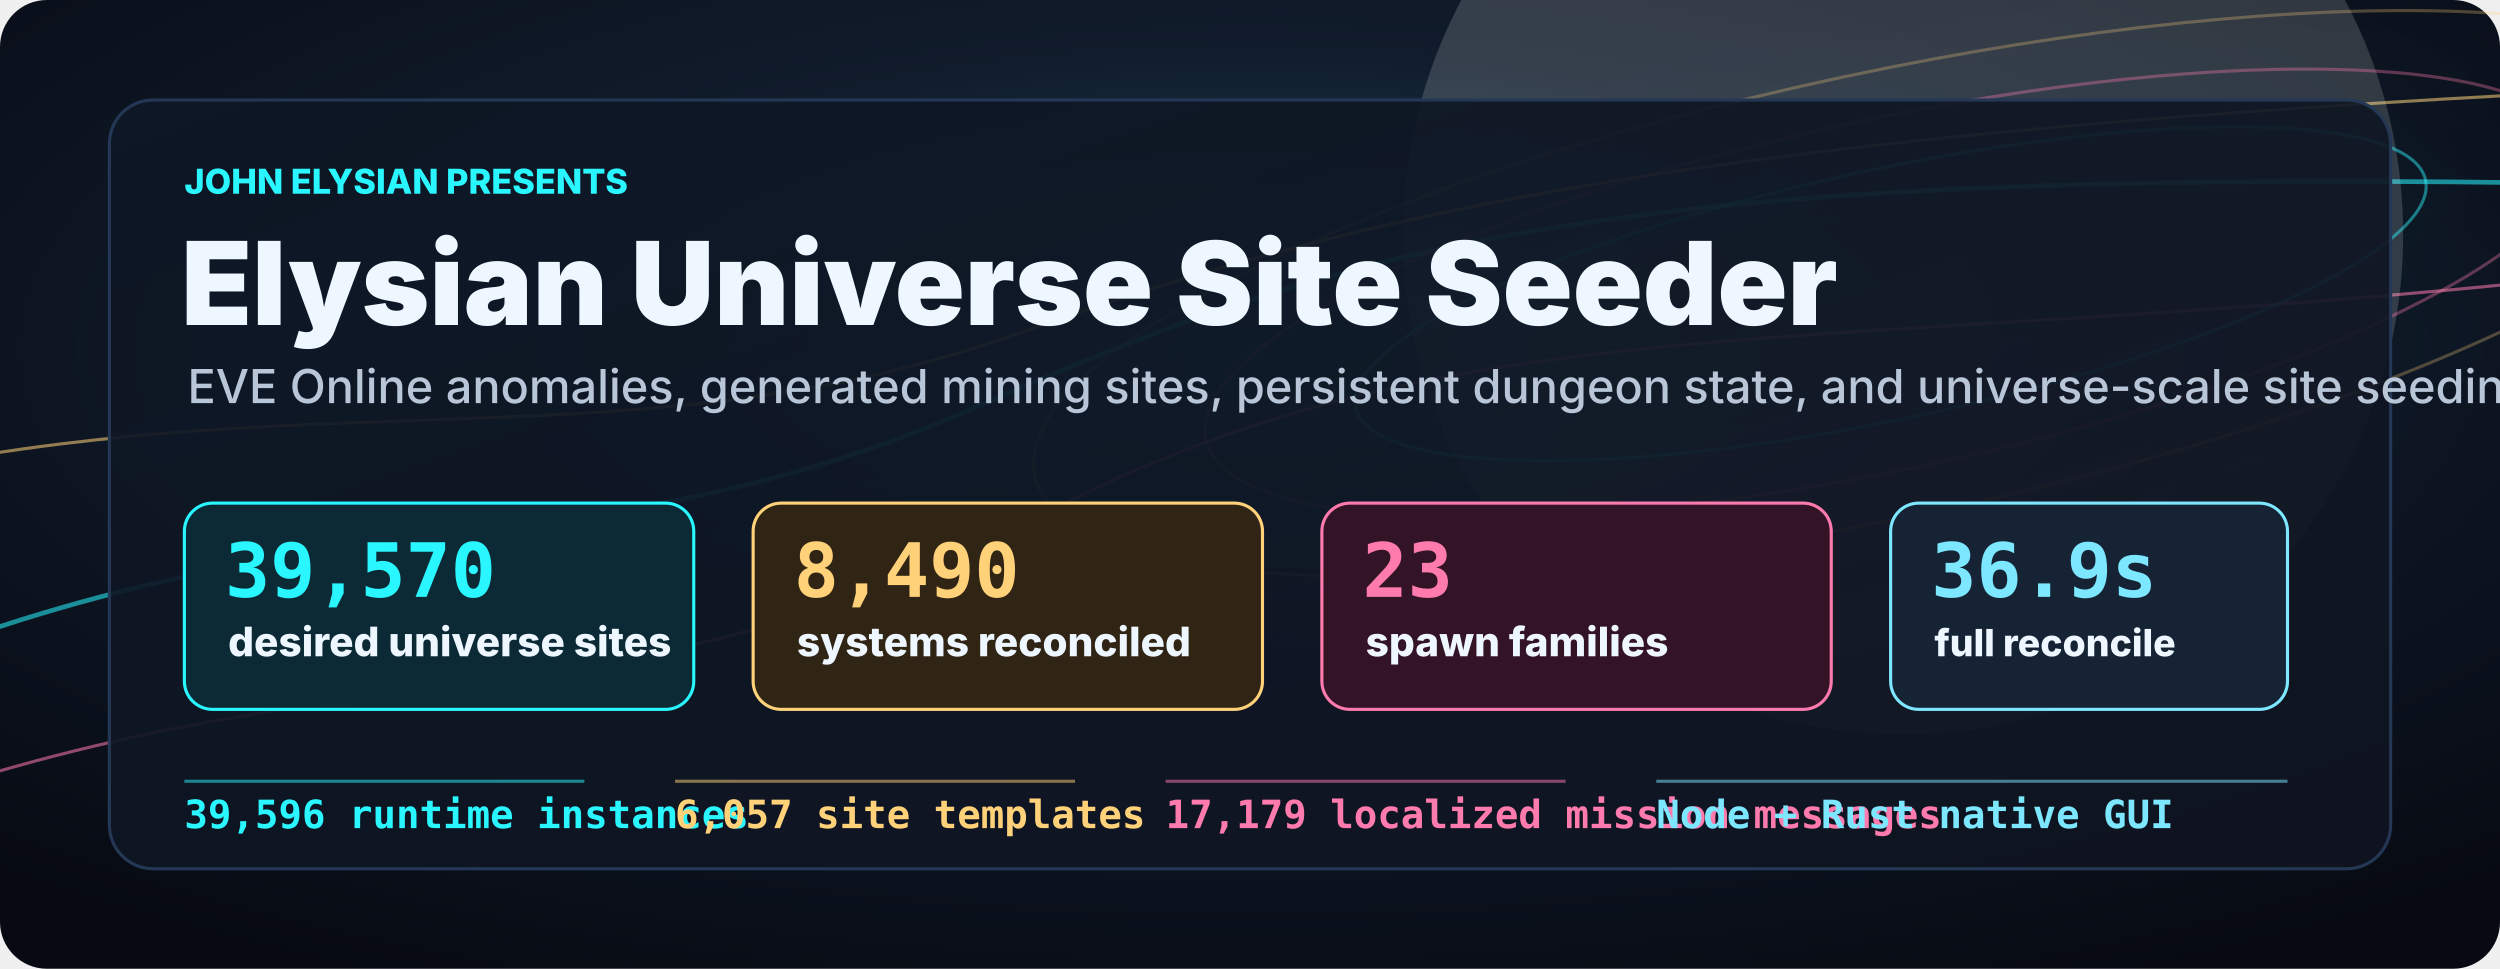
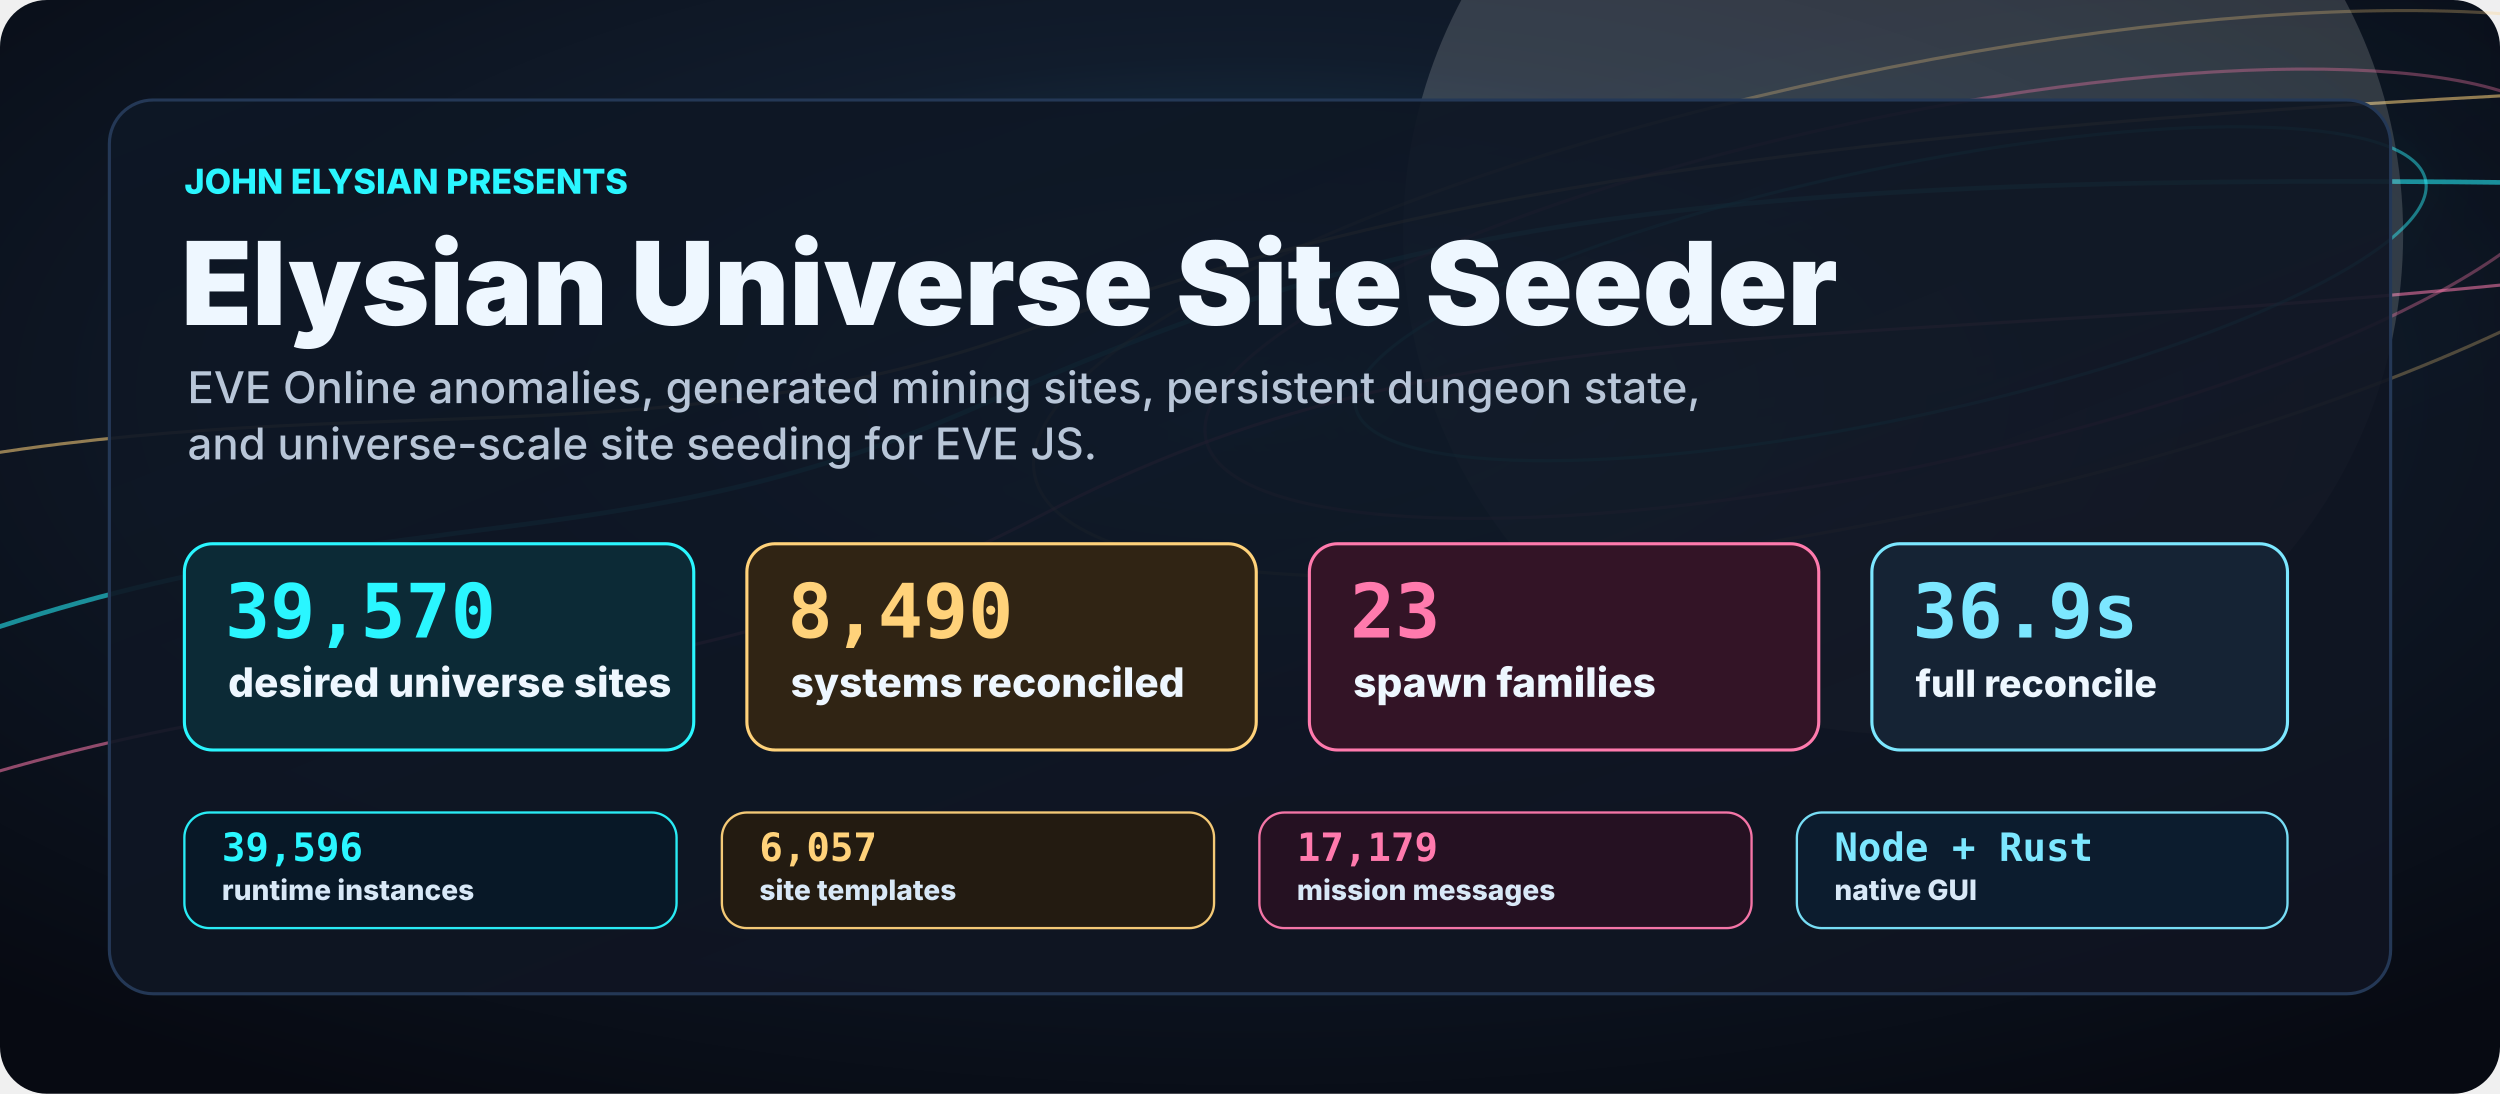
- <svg xmlns="http://www.w3.org/2000/svg" width="1600" height="620" viewBox="0 0 1600 620" fill="none" role="img" aria-labelledby="title desc">
+ <svg xmlns="http://www.w3.org/2000/svg" width="1600" height="700" viewBox="0 0 1600 700" fill="none" role="img" aria-labelledby="title desc" style="background:#070a12">
  <defs>
    <radialGradient id="core" cx="50%" cy="36%" r="74%">
      <stop offset="0%" stop-color="#1c4e66" />
      <stop offset="42%" stop-color="#111c2c" />
      <stop offset="100%" stop-color="#070a12" />
    </radialGradient>
    <linearGradient id="cyan" x1="0" y1="0" x2="1" y2="1">
      <stop offset="0%" stop-color="#2af6ff" />
      <stop offset="100%" stop-color="#51ffd0" />
    </linearGradient>
    <linearGradient id="rose" x1="0" y1="0" x2="1" y2="1">
      <stop offset="0%" stop-color="#ff7aad" />
      <stop offset="100%" stop-color="#ffd27a" />
    </linearGradient>
    <linearGradient id="panel" x1="0" y1="0" x2="1" y2="1">
      <stop offset="0%" stop-color="#0d1725" stop-opacity="0.94" />
      <stop offset="100%" stop-color="#101421" stop-opacity="0.9" />
    </linearGradient>
    <filter id="softGlow" x="-30%" y="-30%" width="160%" height="160%">
      <feGaussianBlur stdDeviation="18" result="blur" />
      <feColorMatrix in="blur" type="matrix" values="0 0 0 0 0.04 0 0 0 0 0.9 0 0 0 0 1 0 0 0 .55 0" />
      <feBlend in="SourceGraphic" />
    </filter>
  </defs>
-   <rect width="1600" height="620" rx="30" fill="url(#core)" />
+   <rect width="1600" height="700" rx="30" fill="url(#core)" />
  <g opacity="0.55">
    <path d="M-80 430C220 310 376 370 626 260C876 150 1048 106 1684 118" stroke="#26f4ff" stroke-width="3" />
    <path d="M-60 512C244 410 396 470 666 330C934 190 1162 230 1664 176" stroke="#ff7aad" stroke-width="2" />
    <path d="M-60 300C210 246 418 296 650 214C880 132 1104 86 1664 58" stroke="#ffd27a" stroke-width="2" />
  </g>
  <g opacity="0.16">
    <circle cx="1170" cy="96" r="210" fill="#2af6ff" />
    <circle cx="1272" cy="88" r="150" fill="#ff7aad" />
    <circle cx="1218" cy="150" r="320" fill="#ffffff" />
  </g>
  <g filter="url(#softGlow)">
    <ellipse cx="1210" cy="188" rx="350" ry="80" stroke="#2af6ff" stroke-width="2" opacity="0.45" transform="rotate(-12 1210 188)" />
    <ellipse cx="1210" cy="188" rx="448" ry="112" stroke="#ff7aad" stroke-width="2" opacity="0.34" transform="rotate(-12 1210 188)" />
    <ellipse cx="1210" cy="188" rx="560" ry="142" stroke="#ffd27a" stroke-width="2" opacity="0.28" transform="rotate(-12 1210 188)" />
  </g>
-   <rect x="70" y="64" width="1460" height="492" rx="28" fill="url(#panel)" stroke="#243856" stroke-width="2" />
+   <rect x="70" y="64" width="1460" height="572" rx="28" fill="url(#panel)" stroke="#243856" stroke-width="2" />
  <text x="118" y="124" fill="#2af6ff" font-family="Inter, Segoe UI, Arial, sans-serif" font-size="22" font-weight="800">JOHN ELYSIAN PRESENTS</text>
  <text x="116" y="208" fill="#eef7ff" font-family="Inter, Segoe UI, Arial, sans-serif" font-size="74" font-weight="900">Elysian Universe Site Seeder</text>
-   <text x="120" y="258" fill="#b8c6d8" font-family="Inter, Segoe UI, Arial, sans-serif" font-size="30" font-weight="500">EVE Online anomalies, generated mining sites, persistent dungeon state, and universe-scale site seeding for EVE JS.</text>
+   <text x="120" y="258" fill="#b8c6d8" font-family="Inter, Segoe UI, Arial, sans-serif" font-size="28" font-weight="500">
+     <tspan x="120" y="258">EVE Online anomalies, generated mining sites, persistent dungeon state,</tspan>
+     <tspan x="120" y="294">and universe-scale site seeding for EVE JS.</tspan>
+   </text>
  <g>
-     <rect x="118" y="322" width="326" height="132" rx="18" fill="#0c2a36" stroke="#2af6ff" stroke-width="2" />
-     <text x="144" y="382" fill="#2af6ff" font-family="JetBrains Mono, Consolas, monospace" font-size="48" font-weight="900">39,570</text>
-     <text x="146" y="420" fill="#eef7ff" font-family="Inter, Segoe UI, Arial, sans-serif" font-size="26" font-weight="800">desired universe sites</text>
+     <rect x="118" y="348" width="326" height="132" rx="18" fill="#0c2a36" stroke="#2af6ff" stroke-width="2" />
+     <text x="144" y="408" fill="#2af6ff" font-family="JetBrains Mono, Consolas, monospace" font-size="48" font-weight="900">39,570</text>
+     <text x="146" y="446" fill="#eef7ff" font-family="Inter, Segoe UI, Arial, sans-serif" font-size="26" font-weight="800">desired universe sites</text>
  </g>
  <g>
-     <rect x="482" y="322" width="326" height="132" rx="18" fill="#302414" stroke="#ffd27a" stroke-width="2" />
-     <text x="508" y="382" fill="#ffd27a" font-family="JetBrains Mono, Consolas, monospace" font-size="48" font-weight="900">8,490</text>
-     <text x="510" y="420" fill="#eef7ff" font-family="Inter, Segoe UI, Arial, sans-serif" font-size="26" font-weight="800">systems reconciled</text>
+     <rect x="478" y="348" width="326" height="132" rx="18" fill="#302414" stroke="#ffd27a" stroke-width="2" />
+     <text x="504" y="408" fill="#ffd27a" font-family="JetBrains Mono, Consolas, monospace" font-size="48" font-weight="900">8,490</text>
+     <text x="506" y="446" fill="#eef7ff" font-family="Inter, Segoe UI, Arial, sans-serif" font-size="26" font-weight="800">systems reconciled</text>
  </g>
  <g>
-     <rect x="846" y="322" width="326" height="132" rx="18" fill="#331426" stroke="#ff7aad" stroke-width="2" />
-     <text x="872" y="382" fill="#ff7aad" font-family="JetBrains Mono, Consolas, monospace" font-size="48" font-weight="900">23</text>
-     <text x="874" y="420" fill="#eef7ff" font-family="Inter, Segoe UI, Arial, sans-serif" font-size="26" font-weight="800">spawn families</text>
+     <rect x="838" y="348" width="326" height="132" rx="18" fill="#331426" stroke="#ff7aad" stroke-width="2" />
+     <text x="864" y="408" fill="#ff7aad" font-family="JetBrains Mono, Consolas, monospace" font-size="48" font-weight="900">23</text>
+     <text x="866" y="446" fill="#eef7ff" font-family="Inter, Segoe UI, Arial, sans-serif" font-size="26" font-weight="800">spawn families</text>
  </g>
  <g>
-     <rect x="1210" y="322" width="254" height="132" rx="18" fill="#152334" stroke="#7ce7ff" stroke-width="2" />
-     <text x="1236" y="382" fill="#7ce7ff" font-family="JetBrains Mono, Consolas, monospace" font-size="48" font-weight="900">36.9s</text>
-     <text x="1238" y="420" fill="#eef7ff" font-family="Inter, Segoe UI, Arial, sans-serif" font-size="24" font-weight="800">full reconcile</text>
+     <rect x="1198" y="348" width="266" height="132" rx="18" fill="#152334" stroke="#7ce7ff" stroke-width="2" />
+     <text x="1224" y="408" fill="#7ce7ff" font-family="JetBrains Mono, Consolas, monospace" font-size="48" font-weight="900">36.9s</text>
+     <text x="1226" y="446" fill="#eef7ff" font-family="Inter, Segoe UI, Arial, sans-serif" font-size="24" font-weight="800">full reconcile</text>
  </g>
-   <path d="M118 500H374" stroke="#2af6ff" stroke-width="2" opacity="0.5" />
-   <path d="M432 500H688" stroke="#ffd27a" stroke-width="2" opacity="0.5" />
-   <path d="M746 500H1002" stroke="#ff7aad" stroke-width="2" opacity="0.5" />
-   <path d="M1060 500H1464" stroke="#7ce7ff" stroke-width="2" opacity="0.5" />
-   <text x="118" y="530" fill="#2af6ff" font-family="JetBrains Mono, Consolas, monospace" font-size="25" font-weight="800">39,596 runtime instances</text>
-   <text x="432" y="530" fill="#ffd27a" font-family="JetBrains Mono, Consolas, monospace" font-size="25" font-weight="800">6,057 site templates</text>
-   <text x="746" y="530" fill="#ff7aad" font-family="JetBrains Mono, Consolas, monospace" font-size="25" font-weight="800">17,179 localized mission messages</text>
-   <text x="1060" y="530" fill="#7ce7ff" font-family="JetBrains Mono, Consolas, monospace" font-size="25" font-weight="800">Node + Rust native GUI</text>
+   <g>
+     <rect x="118" y="520" width="315" height="74" rx="16" fill="#071827" stroke="#2af6ff" stroke-width="1.5" opacity="0.95" />
+     <text x="142" y="551" fill="#2af6ff" font-family="JetBrains Mono, Consolas, monospace" font-size="25" font-weight="900">39,596</text>
+     <text x="142" y="576" fill="#d8e8f7" font-family="Inter, Segoe UI, Arial, sans-serif" font-size="18" font-weight="800">runtime instances</text>
+   </g>
+   <g>
+     <rect x="462" y="520" width="315" height="74" rx="16" fill="#241b10" stroke="#ffd27a" stroke-width="1.5" opacity="0.95" />
+     <text x="486" y="551" fill="#ffd27a" font-family="JetBrains Mono, Consolas, monospace" font-size="25" font-weight="900">6,057</text>
+     <text x="486" y="576" fill="#d8e8f7" font-family="Inter, Segoe UI, Arial, sans-serif" font-size="18" font-weight="800">site templates</text>
+   </g>
+   <g>
+     <rect x="806" y="520" width="315" height="74" rx="16" fill="#261122" stroke="#ff7aad" stroke-width="1.5" opacity="0.95" />
+     <text x="830" y="551" fill="#ff7aad" font-family="JetBrains Mono, Consolas, monospace" font-size="25" font-weight="900">17,179</text>
+     <text x="830" y="576" fill="#d8e8f7" font-family="Inter, Segoe UI, Arial, sans-serif" font-size="18" font-weight="800">mission messages</text>
+   </g>
+   <g>
+     <rect x="1150" y="520" width="314" height="74" rx="16" fill="#0c1c2e" stroke="#7ce7ff" stroke-width="1.5" opacity="0.95" />
+     <text x="1174" y="551" fill="#7ce7ff" font-family="JetBrains Mono, Consolas, monospace" font-size="25" font-weight="900">Node + Rust</text>
+     <text x="1174" y="576" fill="#d8e8f7" font-family="Inter, Segoe UI, Arial, sans-serif" font-size="18" font-weight="800">native GUI</text>
+   </g>
</svg>
